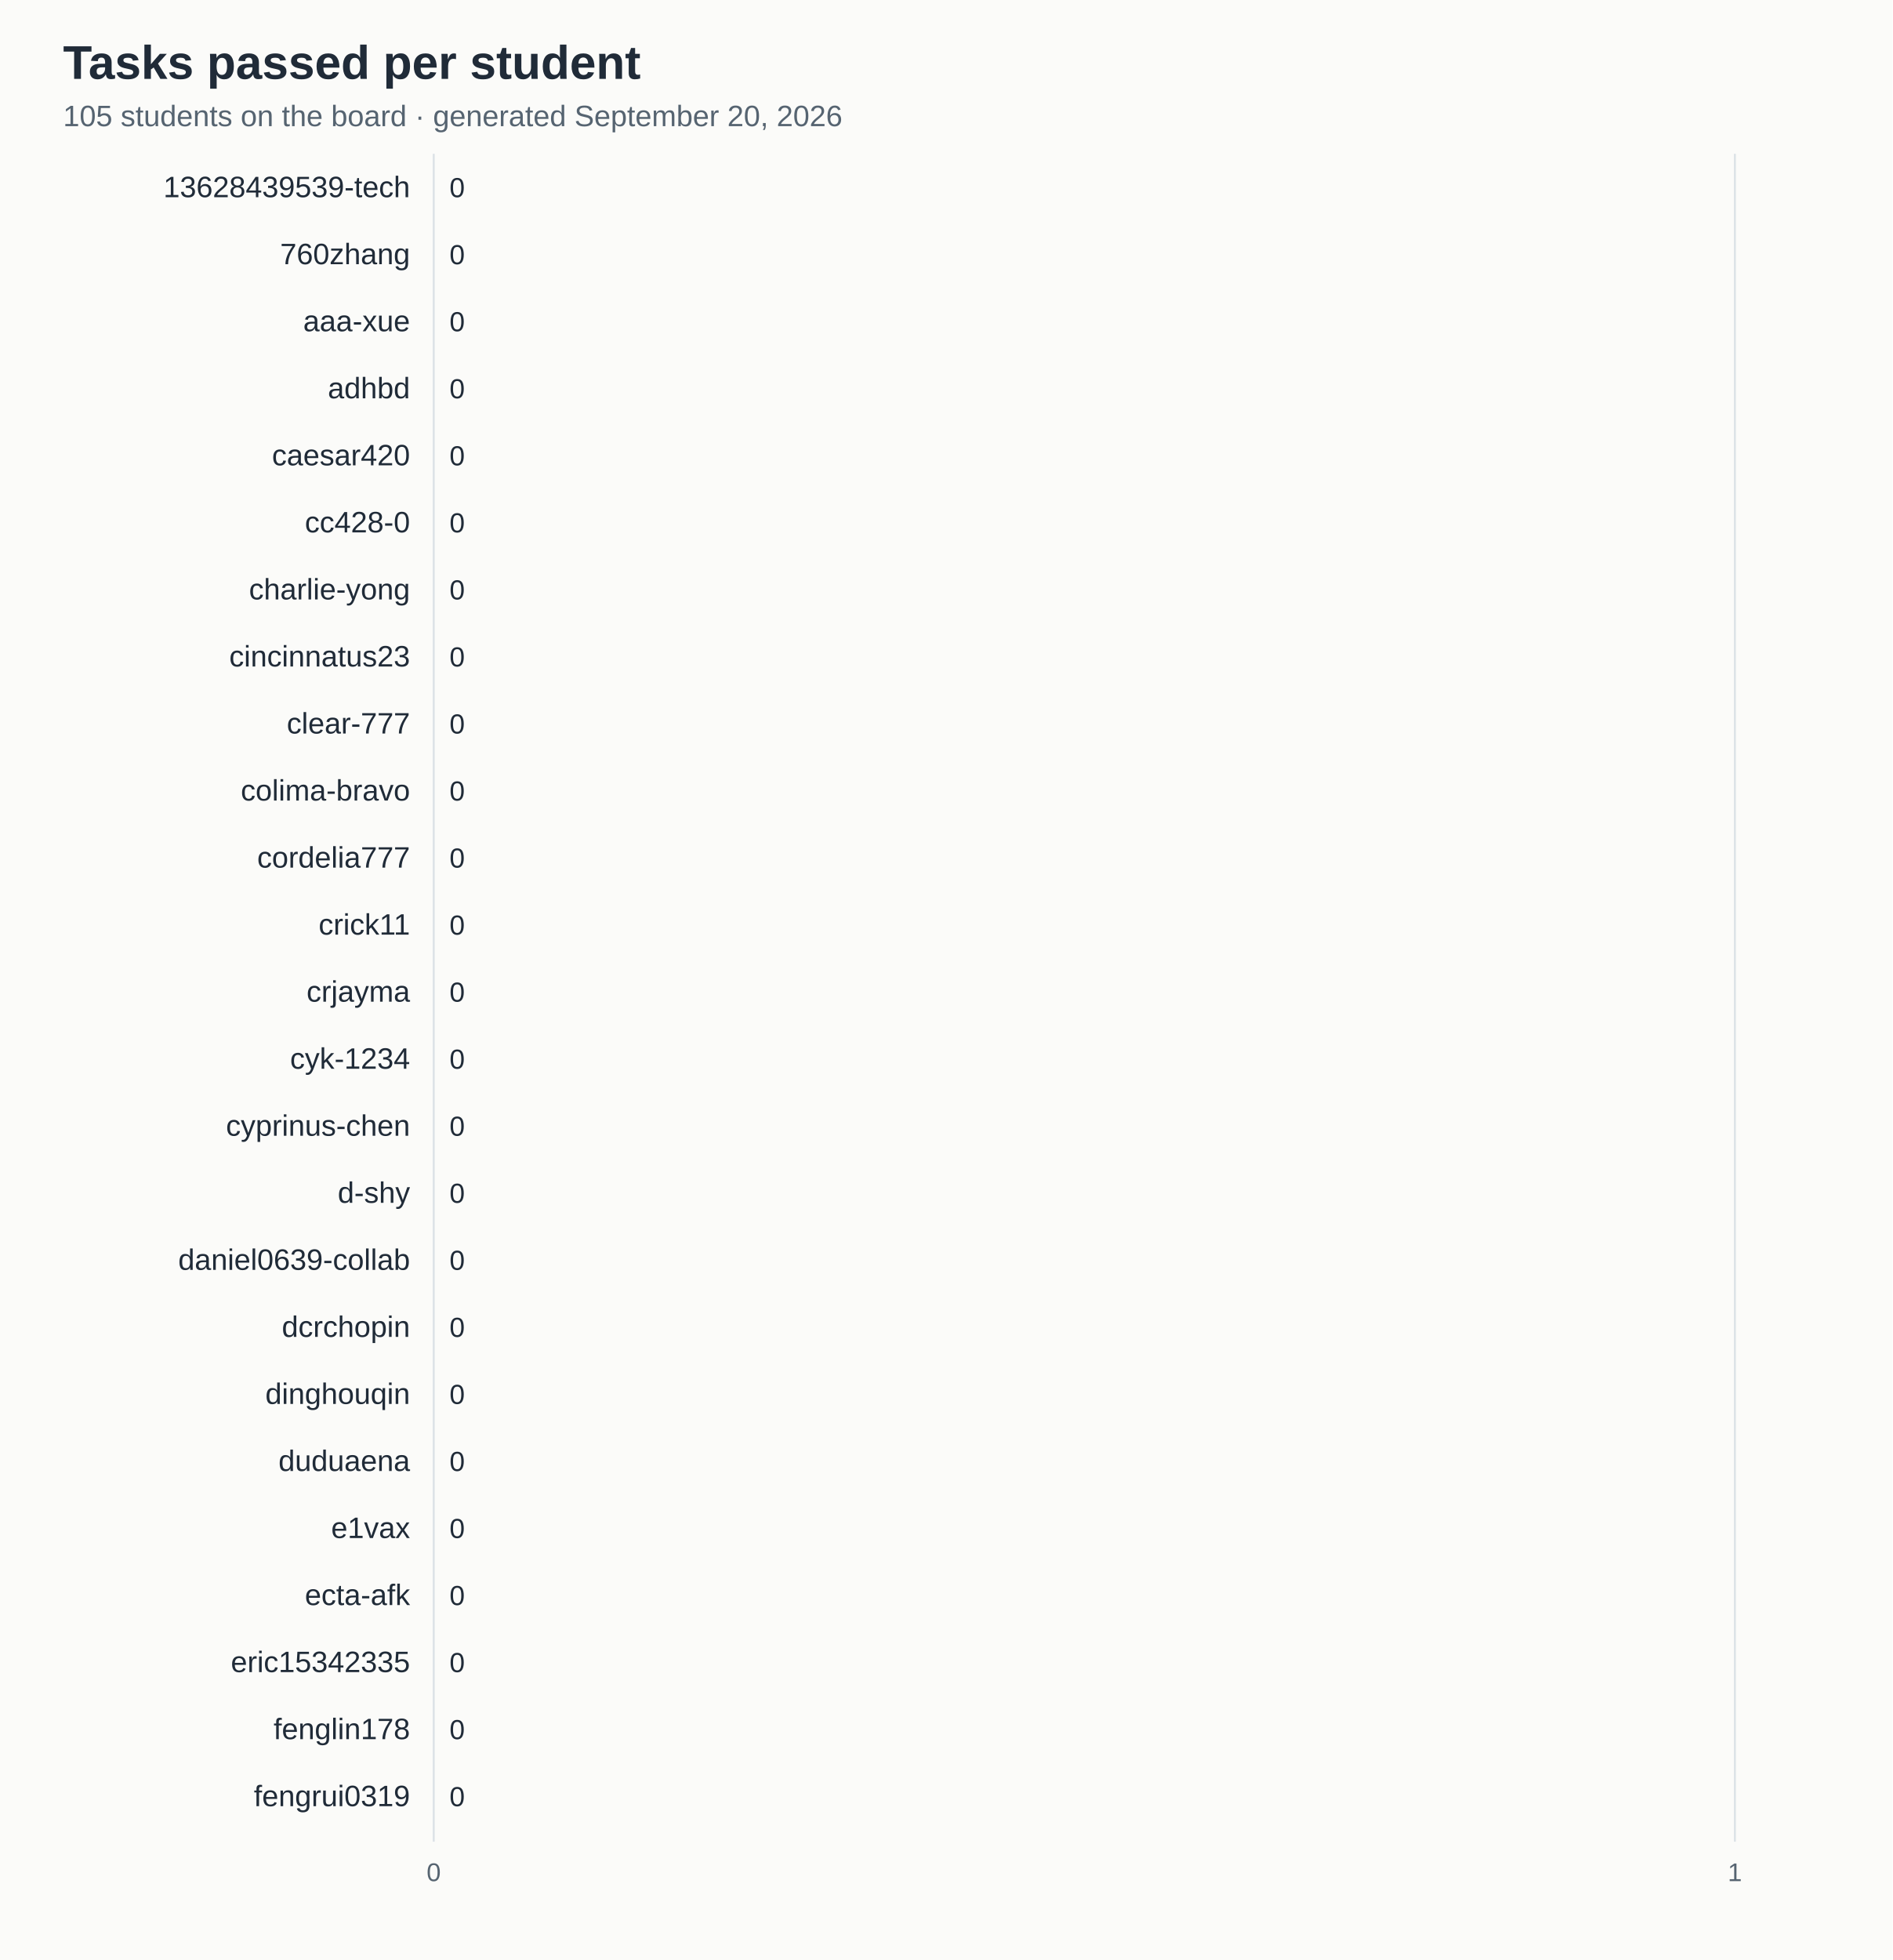
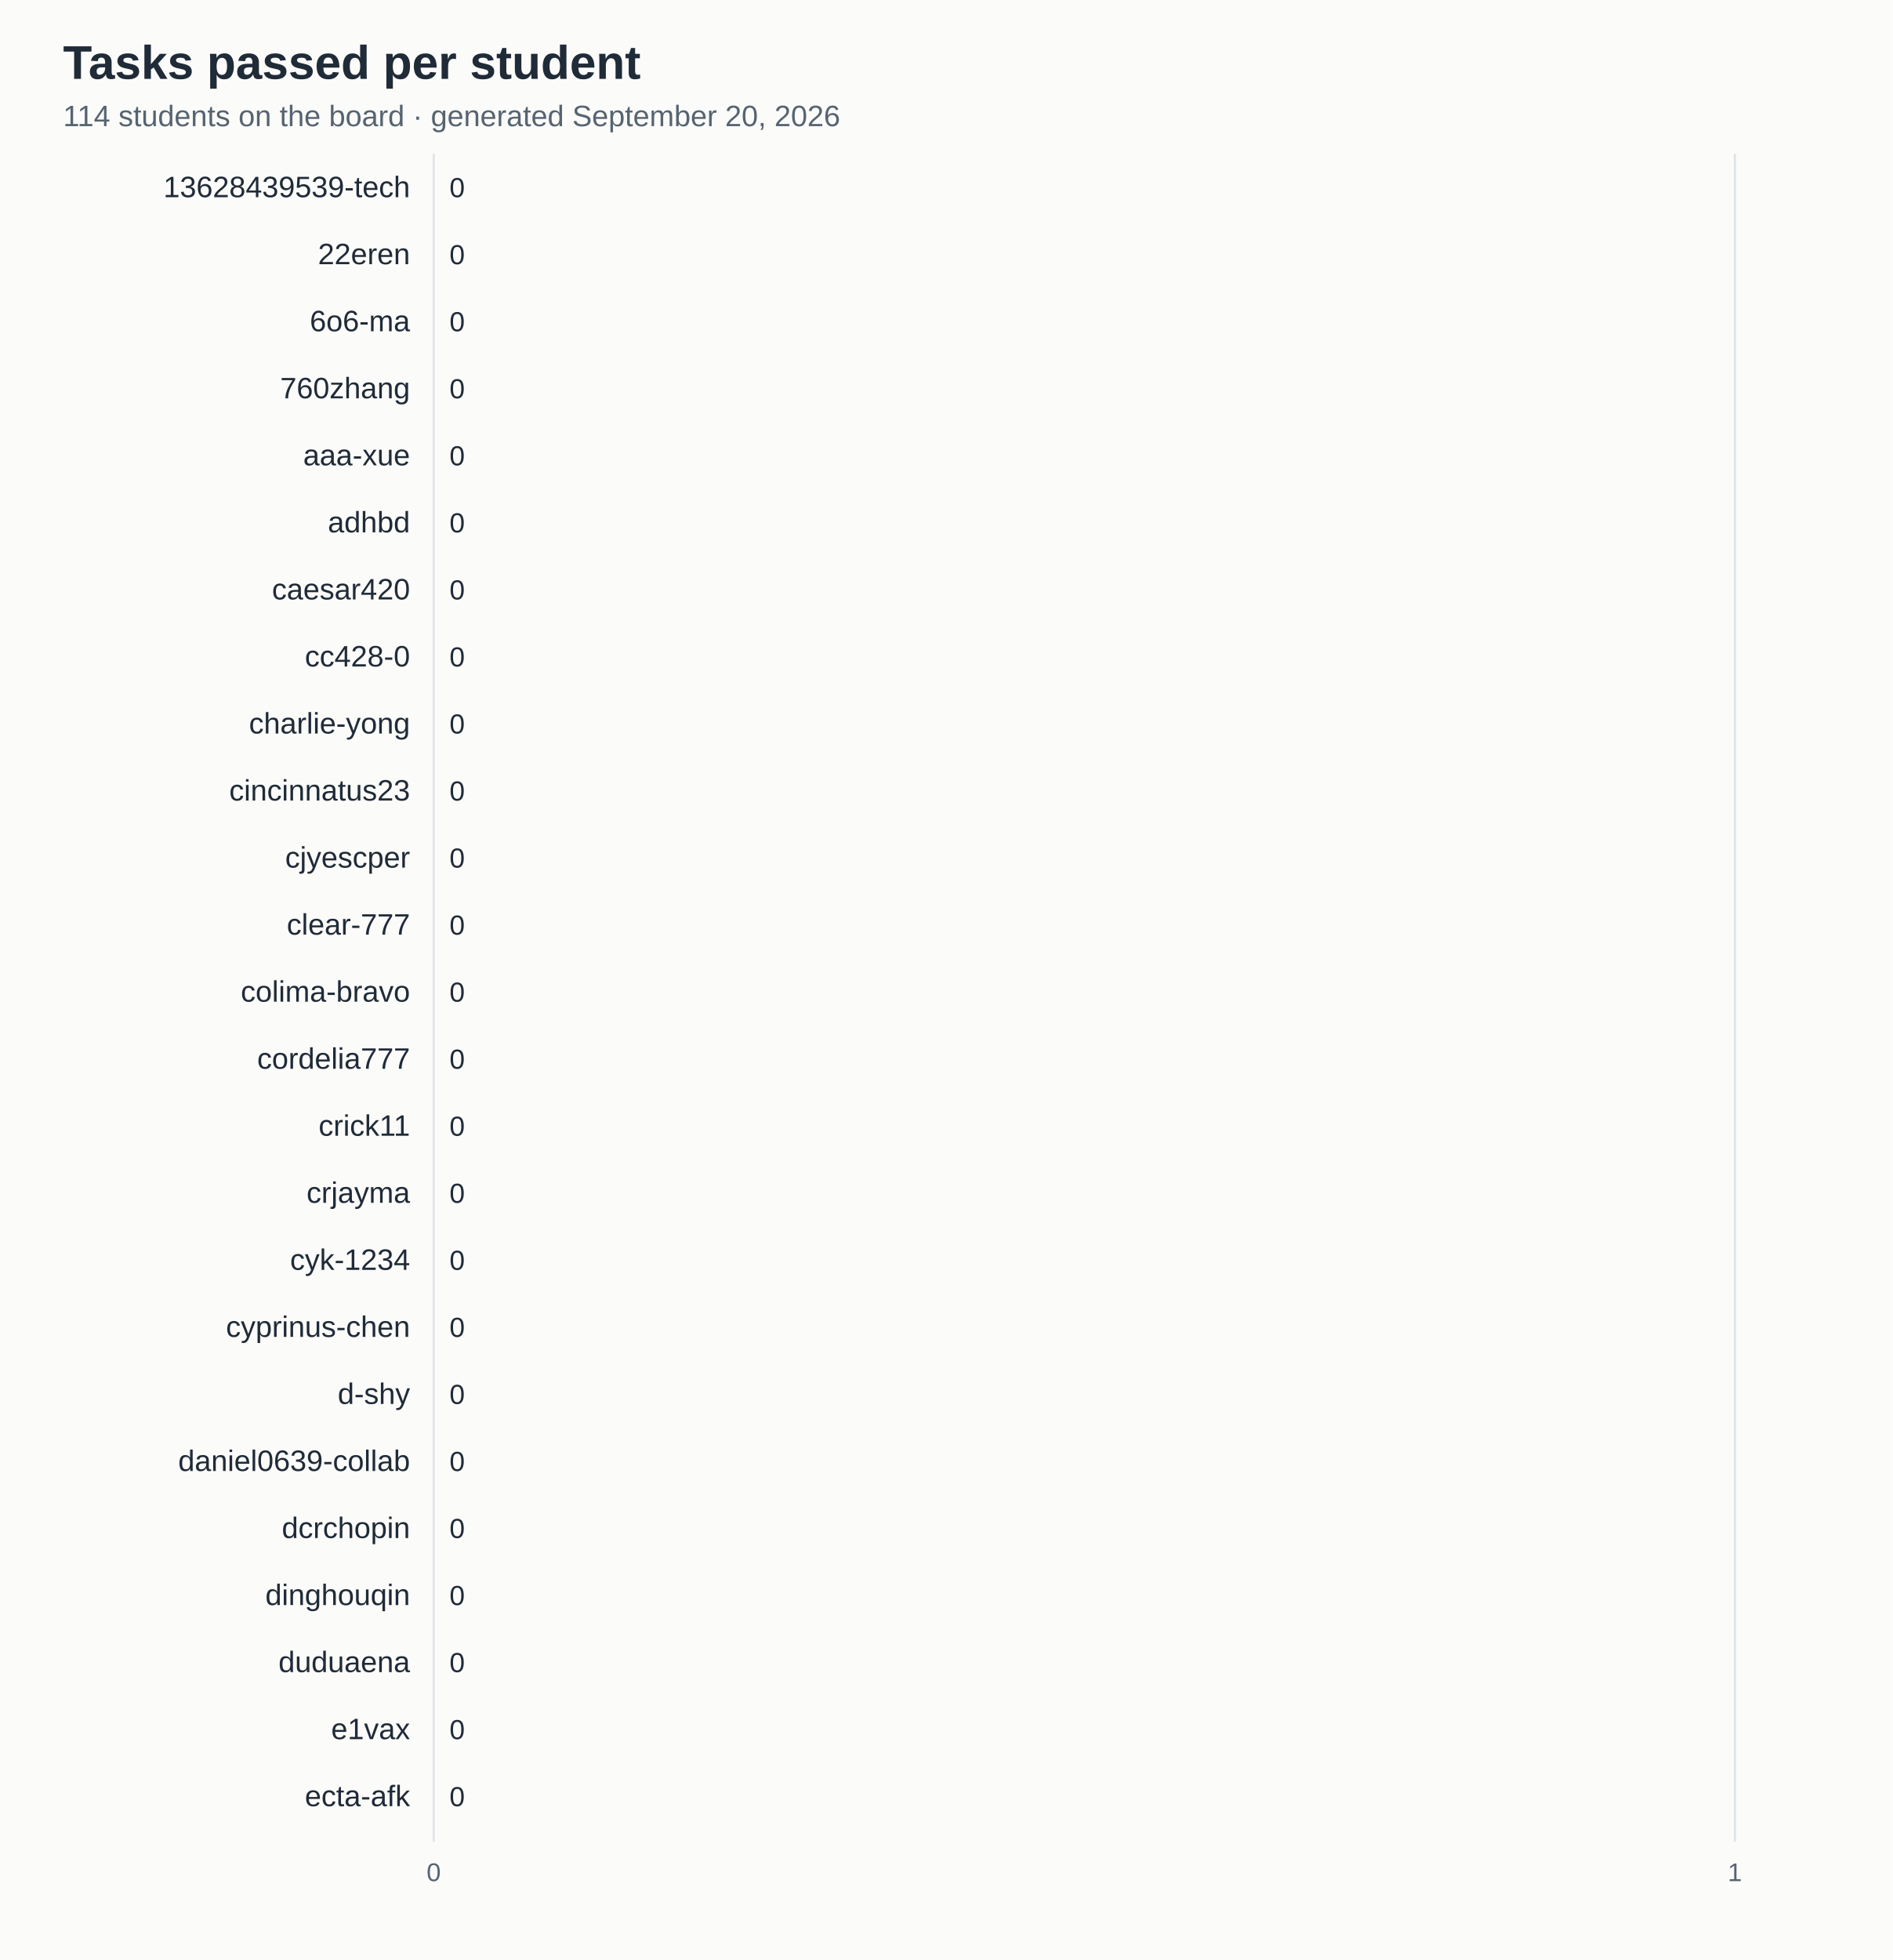
<svg xmlns="http://www.w3.org/2000/svg" width="960" height="994" viewBox="0 0 960 994" role="img" aria-labelledby="t" font-family="Arial, Helvetica Neue, PingFang SC, sans-serif">
  <rect width="960" height="994" fill="#fbfbf9" />
  <text x="32" y="40" font-size="24" font-weight="700" fill="#202b38">Tasks passed per student</text>
-   <text x="32" y="64" font-size="15" fill="#566471">105 students on the board · generated September 20, 2026</text>
+   <text x="32" y="64" font-size="15" fill="#566471">114 students on the board · generated September 20, 2026</text>
  <line x1="220.0" y1="78" x2="220.0" y2="934" stroke="#dce2e7" />
  <text x="220.0" y="954" font-size="13" fill="#566471" text-anchor="middle">0</text>
  <line x1="880.0" y1="78" x2="880.0" y2="934" stroke="#dce2e7" />
  <text x="880.0" y="954" font-size="13" fill="#566471" text-anchor="middle">1</text>
  <text x="208" y="100.0" font-size="15" fill="#202b38" text-anchor="end">13628439539-tech</text>
  <text x="228.0" y="100.0" font-size="14" fill="#202b38">0</text>
-   <text x="208" y="134.0" font-size="15" fill="#202b38" text-anchor="end">760zhang</text>
+   <text x="208" y="134.0" font-size="15" fill="#202b38" text-anchor="end">22eren</text>
  <text x="228.0" y="134.0" font-size="14" fill="#202b38">0</text>
-   <text x="208" y="168.0" font-size="15" fill="#202b38" text-anchor="end">aaa-xue</text>
+   <text x="208" y="168.0" font-size="15" fill="#202b38" text-anchor="end">6o6-ma</text>
  <text x="228.0" y="168.0" font-size="14" fill="#202b38">0</text>
-   <text x="208" y="202.0" font-size="15" fill="#202b38" text-anchor="end">adhbd</text>
+   <text x="208" y="202.0" font-size="15" fill="#202b38" text-anchor="end">760zhang</text>
  <text x="228.0" y="202.0" font-size="14" fill="#202b38">0</text>
-   <text x="208" y="236.0" font-size="15" fill="#202b38" text-anchor="end">caesar420</text>
+   <text x="208" y="236.0" font-size="15" fill="#202b38" text-anchor="end">aaa-xue</text>
  <text x="228.0" y="236.0" font-size="14" fill="#202b38">0</text>
-   <text x="208" y="270.0" font-size="15" fill="#202b38" text-anchor="end">cc428-0</text>
+   <text x="208" y="270.0" font-size="15" fill="#202b38" text-anchor="end">adhbd</text>
  <text x="228.0" y="270.0" font-size="14" fill="#202b38">0</text>
-   <text x="208" y="304.0" font-size="15" fill="#202b38" text-anchor="end">charlie-yong</text>
+   <text x="208" y="304.0" font-size="15" fill="#202b38" text-anchor="end">caesar420</text>
  <text x="228.0" y="304.0" font-size="14" fill="#202b38">0</text>
-   <text x="208" y="338.0" font-size="15" fill="#202b38" text-anchor="end">cincinnatus23</text>
+   <text x="208" y="338.0" font-size="15" fill="#202b38" text-anchor="end">cc428-0</text>
  <text x="228.0" y="338.0" font-size="14" fill="#202b38">0</text>
-   <text x="208" y="372.0" font-size="15" fill="#202b38" text-anchor="end">clear-777</text>
+   <text x="208" y="372.0" font-size="15" fill="#202b38" text-anchor="end">charlie-yong</text>
  <text x="228.0" y="372.0" font-size="14" fill="#202b38">0</text>
-   <text x="208" y="406.0" font-size="15" fill="#202b38" text-anchor="end">colima-bravo</text>
+   <text x="208" y="406.0" font-size="15" fill="#202b38" text-anchor="end">cincinnatus23</text>
  <text x="228.0" y="406.0" font-size="14" fill="#202b38">0</text>
-   <text x="208" y="440.0" font-size="15" fill="#202b38" text-anchor="end">cordelia777</text>
+   <text x="208" y="440.0" font-size="15" fill="#202b38" text-anchor="end">cjyescper</text>
  <text x="228.0" y="440.0" font-size="14" fill="#202b38">0</text>
-   <text x="208" y="474.0" font-size="15" fill="#202b38" text-anchor="end">crick11</text>
+   <text x="208" y="474.0" font-size="15" fill="#202b38" text-anchor="end">clear-777</text>
  <text x="228.0" y="474.0" font-size="14" fill="#202b38">0</text>
-   <text x="208" y="508.0" font-size="15" fill="#202b38" text-anchor="end">crjayma</text>
+   <text x="208" y="508.0" font-size="15" fill="#202b38" text-anchor="end">colima-bravo</text>
  <text x="228.0" y="508.0" font-size="14" fill="#202b38">0</text>
-   <text x="208" y="542.0" font-size="15" fill="#202b38" text-anchor="end">cyk-1234</text>
+   <text x="208" y="542.0" font-size="15" fill="#202b38" text-anchor="end">cordelia777</text>
  <text x="228.0" y="542.0" font-size="14" fill="#202b38">0</text>
-   <text x="208" y="576.0" font-size="15" fill="#202b38" text-anchor="end">cyprinus-chen</text>
+   <text x="208" y="576.0" font-size="15" fill="#202b38" text-anchor="end">crick11</text>
  <text x="228.0" y="576.0" font-size="14" fill="#202b38">0</text>
-   <text x="208" y="610.0" font-size="15" fill="#202b38" text-anchor="end">d-shy</text>
+   <text x="208" y="610.0" font-size="15" fill="#202b38" text-anchor="end">crjayma</text>
  <text x="228.0" y="610.0" font-size="14" fill="#202b38">0</text>
-   <text x="208" y="644.0" font-size="15" fill="#202b38" text-anchor="end">daniel0639-collab</text>
+   <text x="208" y="644.0" font-size="15" fill="#202b38" text-anchor="end">cyk-1234</text>
  <text x="228.0" y="644.0" font-size="14" fill="#202b38">0</text>
-   <text x="208" y="678.0" font-size="15" fill="#202b38" text-anchor="end">dcrchopin</text>
+   <text x="208" y="678.0" font-size="15" fill="#202b38" text-anchor="end">cyprinus-chen</text>
  <text x="228.0" y="678.0" font-size="14" fill="#202b38">0</text>
-   <text x="208" y="712.0" font-size="15" fill="#202b38" text-anchor="end">dinghouqin</text>
+   <text x="208" y="712.0" font-size="15" fill="#202b38" text-anchor="end">d-shy</text>
  <text x="228.0" y="712.0" font-size="14" fill="#202b38">0</text>
-   <text x="208" y="746.0" font-size="15" fill="#202b38" text-anchor="end">duduaena</text>
+   <text x="208" y="746.0" font-size="15" fill="#202b38" text-anchor="end">daniel0639-collab</text>
  <text x="228.0" y="746.0" font-size="14" fill="#202b38">0</text>
-   <text x="208" y="780.0" font-size="15" fill="#202b38" text-anchor="end">e1vax</text>
+   <text x="208" y="780.0" font-size="15" fill="#202b38" text-anchor="end">dcrchopin</text>
  <text x="228.0" y="780.0" font-size="14" fill="#202b38">0</text>
-   <text x="208" y="814.0" font-size="15" fill="#202b38" text-anchor="end">ecta-afk</text>
+   <text x="208" y="814.0" font-size="15" fill="#202b38" text-anchor="end">dinghouqin</text>
  <text x="228.0" y="814.0" font-size="14" fill="#202b38">0</text>
-   <text x="208" y="848.0" font-size="15" fill="#202b38" text-anchor="end">eric15342335</text>
+   <text x="208" y="848.0" font-size="15" fill="#202b38" text-anchor="end">duduaena</text>
  <text x="228.0" y="848.0" font-size="14" fill="#202b38">0</text>
-   <text x="208" y="882.0" font-size="15" fill="#202b38" text-anchor="end">fenglin178</text>
+   <text x="208" y="882.0" font-size="15" fill="#202b38" text-anchor="end">e1vax</text>
  <text x="228.0" y="882.0" font-size="14" fill="#202b38">0</text>
-   <text x="208" y="916.0" font-size="15" fill="#202b38" text-anchor="end">fengrui0319</text>
+   <text x="208" y="916.0" font-size="15" fill="#202b38" text-anchor="end">ecta-afk</text>
  <text x="228.0" y="916.0" font-size="14" fill="#202b38">0</text>
</svg>
